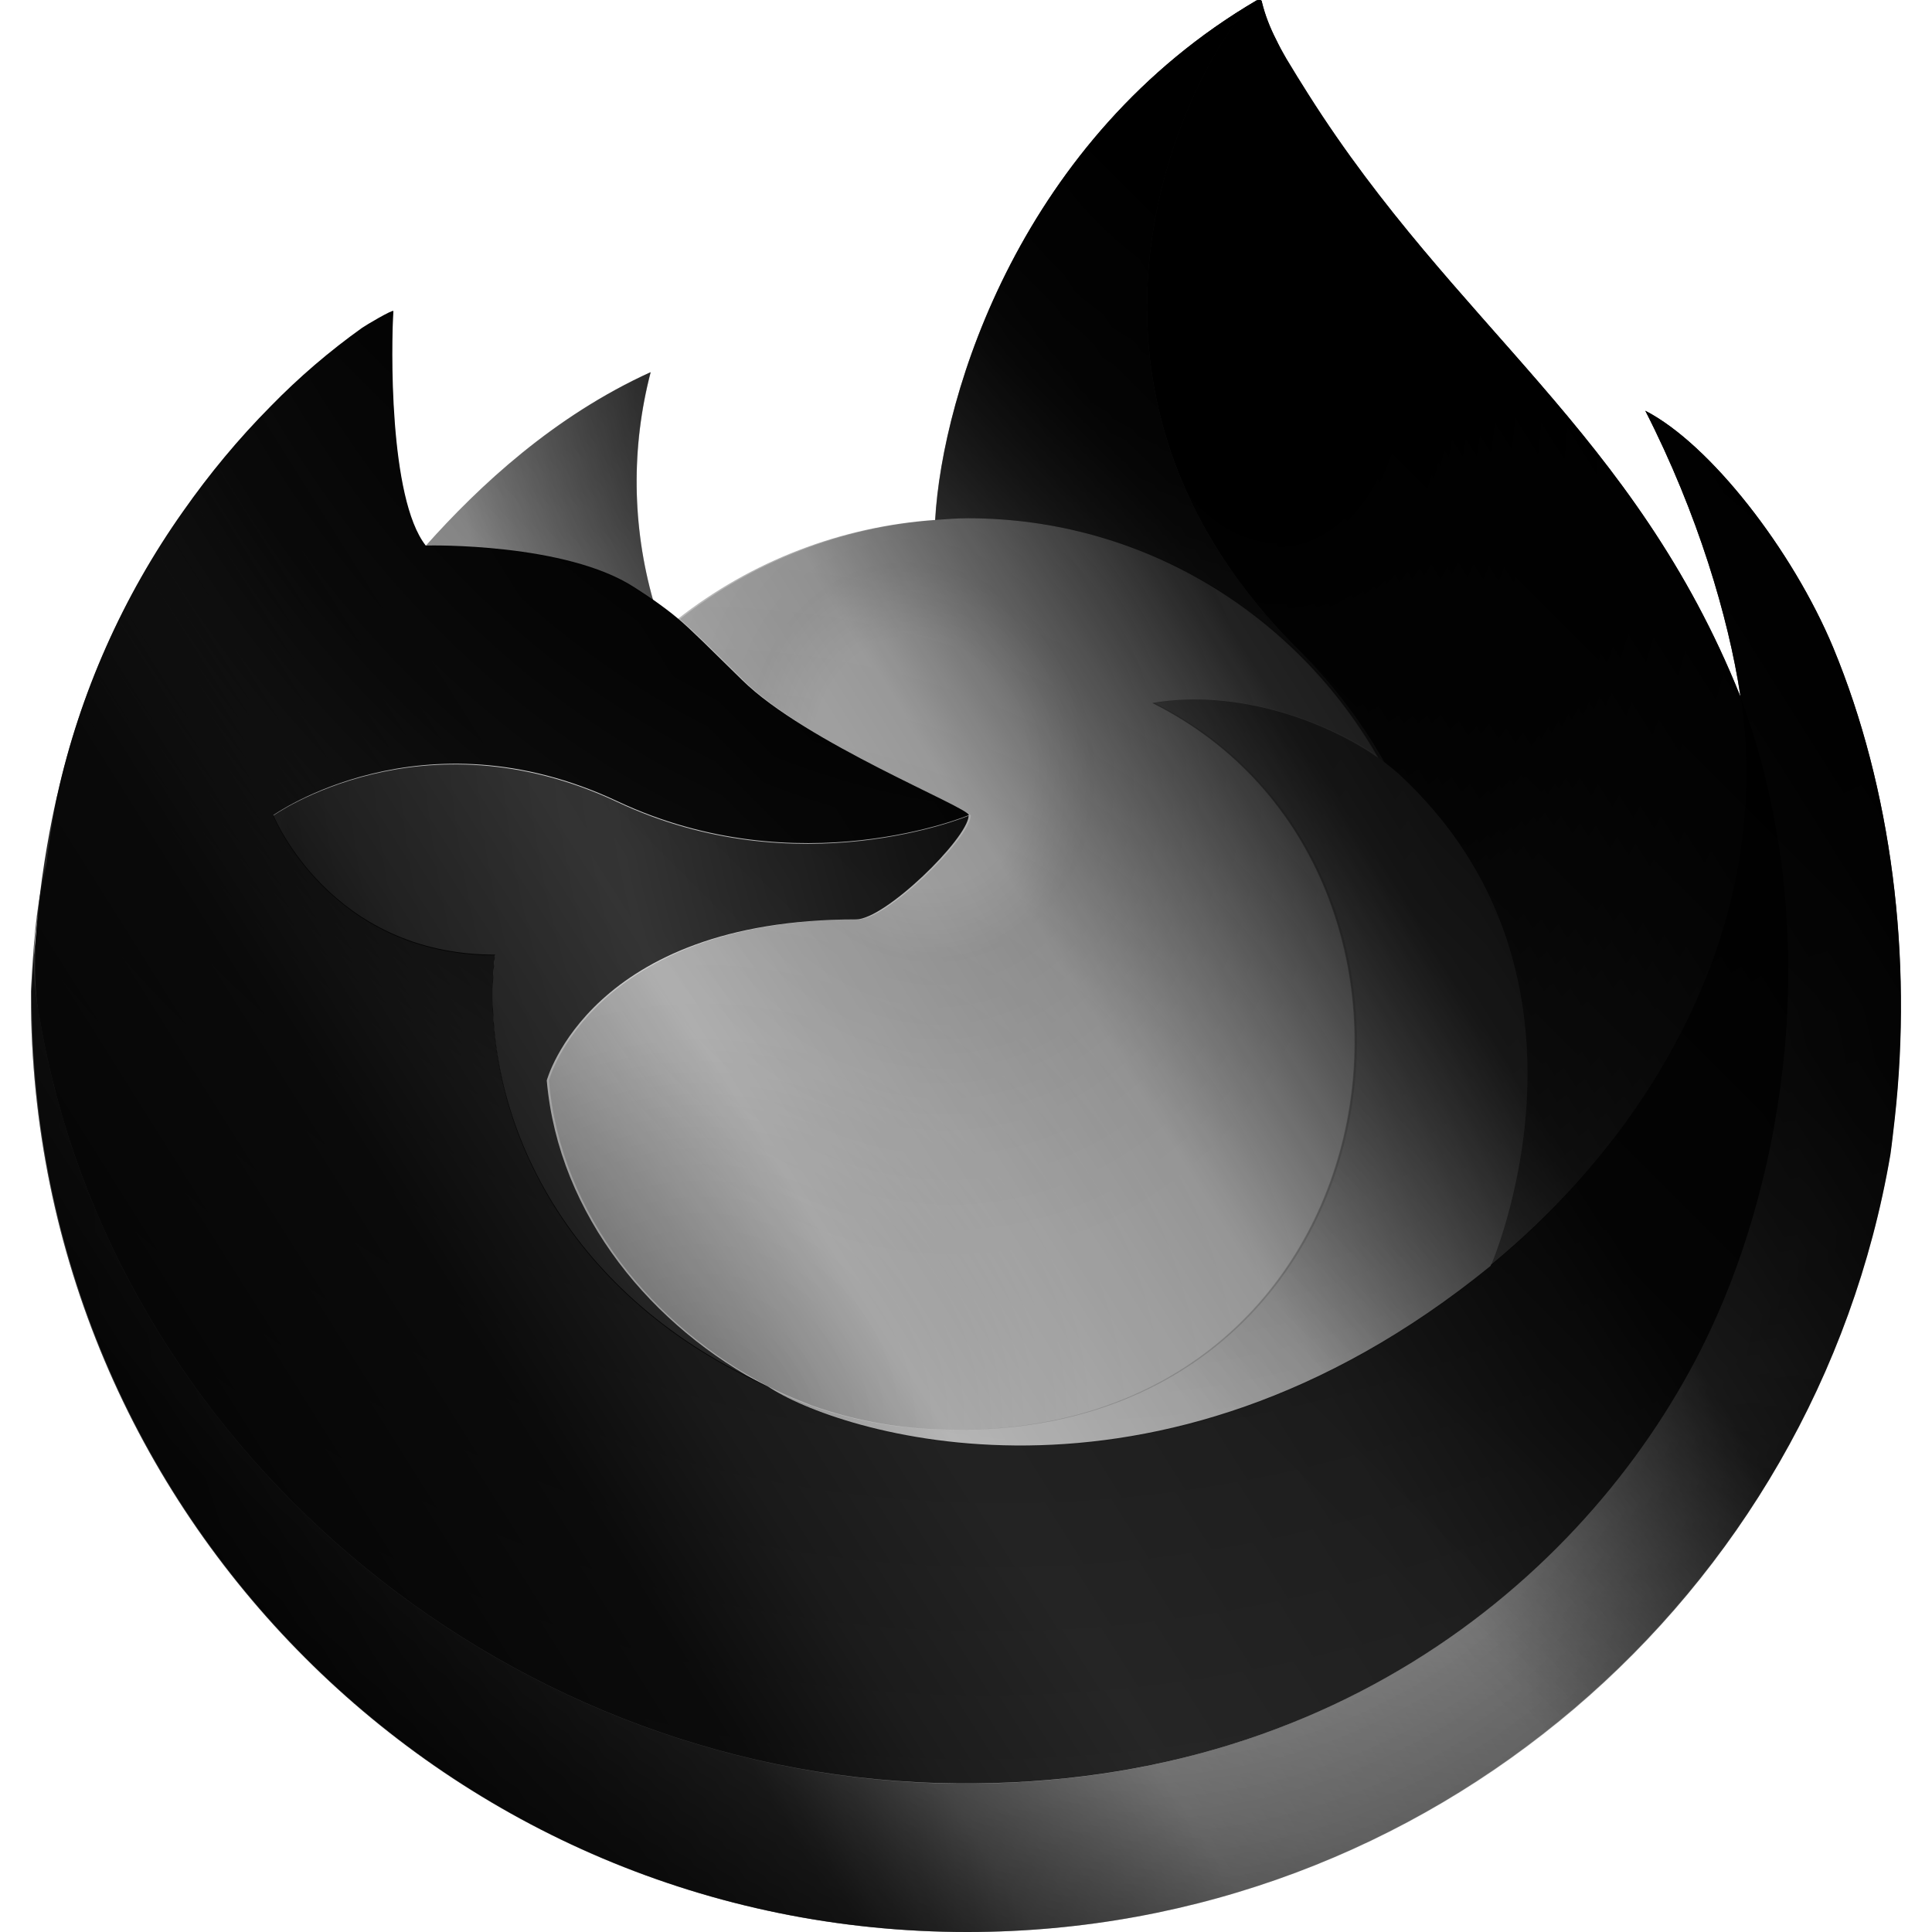
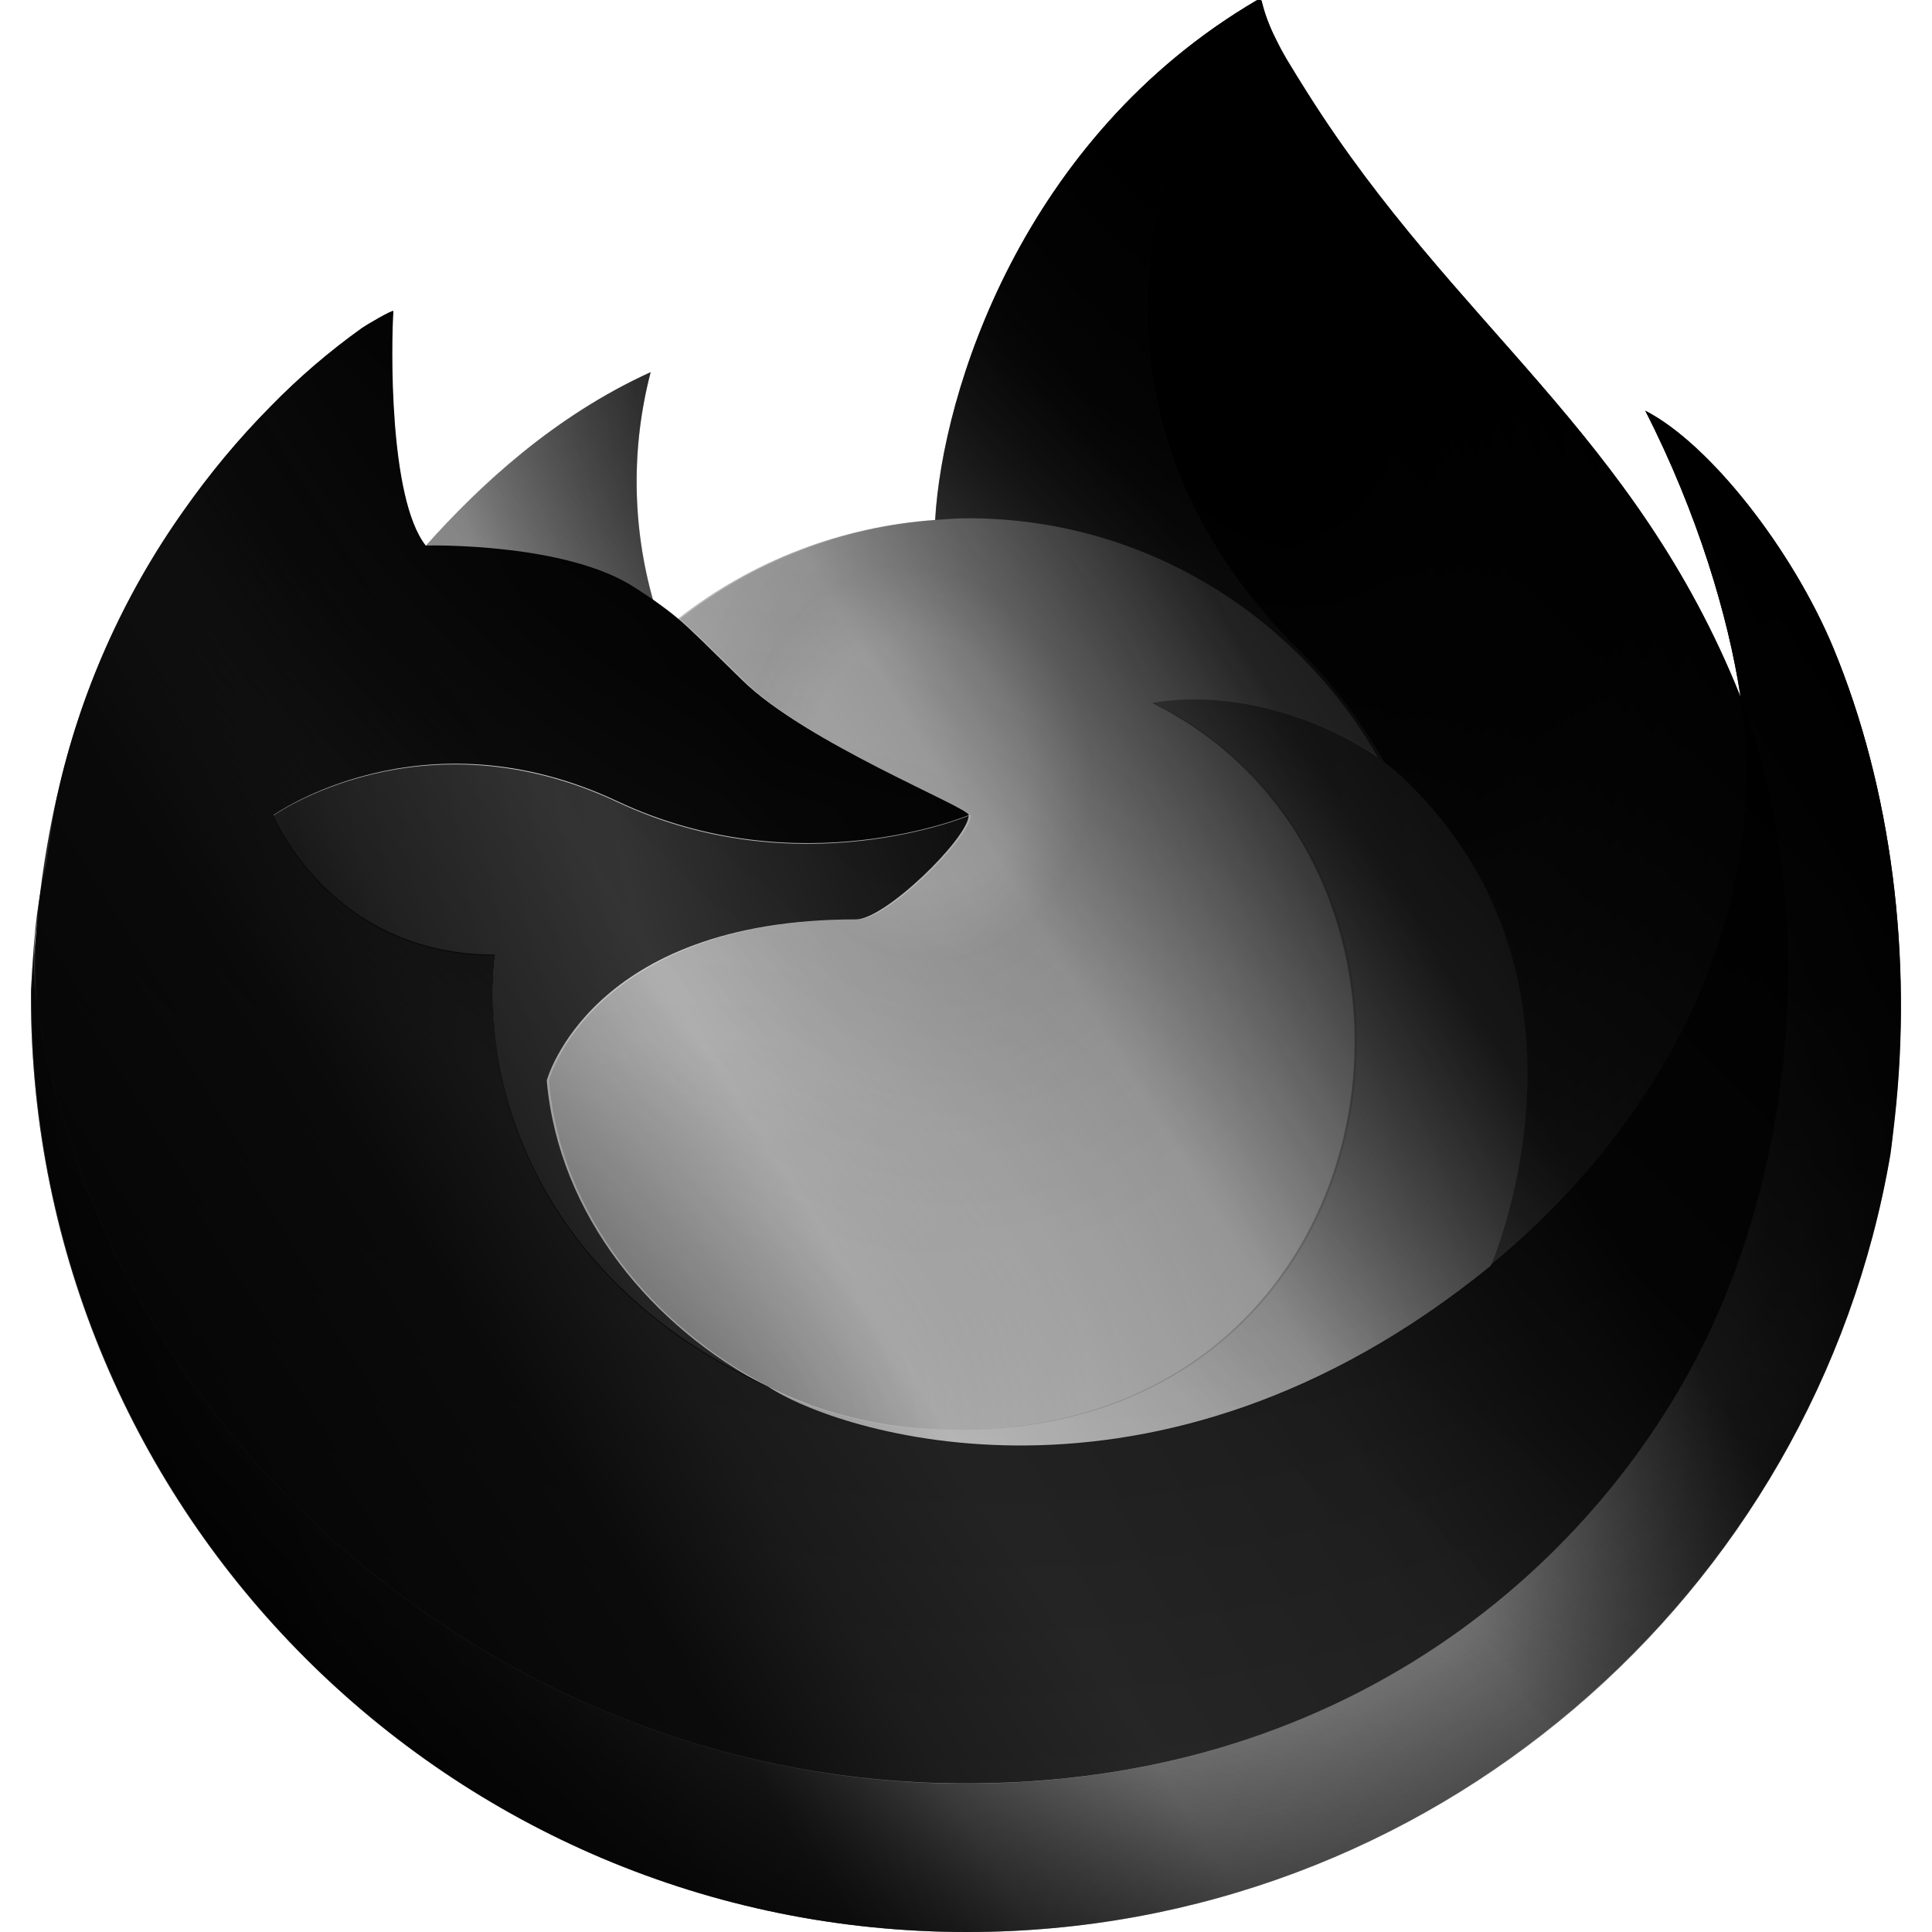
<svg xmlns="http://www.w3.org/2000/svg" viewBox="0 0 24 24">
  <g transform="scale(0.3)">
    <defs>
      <linearGradient id="a" x1="74.808" x2="7.74" y1="738.545" y2="780.792" gradientTransform="translate(0 -718)" gradientUnits="userSpaceOnUse">
        <stop offset="0" stop-color="currentColor" stop-opacity="1" />
        <stop offset=".13" stop-color="currentColor" stop-opacity=".95" />
        <stop offset=".29" stop-color="currentColor" stop-opacity=".85" />
        <stop offset=".46" stop-color="currentColor" stop-opacity=".32" />
        <stop offset=".64" stop-color="currentColor" stop-opacity=".18" />
        <stop offset=".74" stop-color="currentColor" stop-opacity=".4" />
        <stop offset=".82" stop-color="currentColor" stop-opacity=".75" />
        <stop offset="1" stop-color="currentColor" stop-opacity=".9" />
      </linearGradient>
      <radialGradient id="b" cx="-711.744" cy="-14.957" r="1.333" gradientTransform="matrix(-23.5301 55.8694 -59 -24.8486 -17564.713 39405.77)" gradientUnits="userSpaceOnUse">
        <stop offset="0" stop-color="currentColor" stop-opacity=".4" />
        <stop offset=".55" stop-color="currentColor" stop-opacity=".1" />
        <stop offset=".8" stop-color="currentColor" stop-opacity=".45" />
        <stop offset="1" stop-color="currentColor" stop-opacity=".85" />
      </radialGradient>
      <radialGradient id="c" cx="-705.934" cy="12.062" r="1.333" gradientTransform="translate(42793.129 -680.7689) scale(60.5531)" gradientUnits="userSpaceOnUse">
        <stop offset=".25" stop-color="currentColor" stop-opacity="0" />
-         <stop offset=".42" stop-color="currentColor" stop-opacity=".18" />
-         <stop offset=".73" stop-color="currentColor" stop-opacity=".55" />
-         <stop offset=".94" stop-color="currentColor" stop-opacity=".8" />
+         <stop offset=".42" stop-color="currentColor" stop-opacity=".5" />
+         <stop offset=".73" stop-color="currentColor" stop-opacity=".8" />
+         <stop offset=".94" stop-color="currentColor" stop-opacity=".92" />
      </radialGradient>
      <radialGradient id="d" cx="-701.254" cy="16.393" r="1.333" gradientTransform="translate(30752.75 -719.2598) scale(43.7736)" gradientUnits="userSpaceOnUse">
        <stop offset=".18" stop-color="currentColor" stop-opacity="1" />
        <stop offset=".33" stop-color="currentColor" stop-opacity=".85" />
        <stop offset=".37" stop-color="currentColor" stop-opacity=".8" />
        <stop offset=".41" stop-color="currentColor" stop-opacity=".7" />
        <stop offset=".48" stop-color="currentColor" stop-opacity=".55" />
        <stop offset=".56" stop-color="currentColor" stop-opacity=".42" />
        <stop offset=".63" stop-color="currentColor" stop-opacity=".35" />
        <stop offset=".69" stop-color="currentColor" stop-opacity=".3" />
        <stop offset=".74" stop-color="currentColor" stop-opacity=".28" />
      </radialGradient>
      <radialGradient id="e" cx="-692.835" cy="25.393" r="1.333" gradientTransform="translate(20022.398 -673.6136) scale(28.8575)" gradientUnits="userSpaceOnUse">
        <stop offset=".07" stop-color="currentColor" stop-opacity=".18" />
        <stop offset=".13" stop-color="currentColor" stop-opacity=".16" />
        <stop offset=".21" stop-color="currentColor" stop-opacity=".14" />
        <stop offset=".3" stop-color="currentColor" stop-opacity=".12" />
        <stop offset=".39" stop-color="currentColor" stop-opacity=".09" />
        <stop offset=".42" stop-color="currentColor" stop-opacity=".08" />
        <stop offset=".74" stop-color="currentColor" stop-opacity=".05" />
        <stop offset=".97" stop-color="currentColor" stop-opacity=".03" />
      </radialGradient>
      <radialGradient id="f" cx="-683.145" cy="48.979" r="1.333" gradientTransform="matrix(14.8399 -3.6717 4.3134 17.4334 9964.723 -3330.59)" gradientUnits="userSpaceOnUse">
        <stop offset=".22" stop-color="currentColor" stop-opacity=".08" />
        <stop offset=".34" stop-color="currentColor" stop-opacity=".14" />
        <stop offset=".44" stop-color="currentColor" stop-opacity=".13" />
        <stop offset=".57" stop-color="currentColor" stop-opacity=".11" />
        <stop offset=".64" stop-color="currentColor" stop-opacity=".1" />
        <stop offset=".86" stop-color="currentColor" stop-opacity=".08" />
      </radialGradient>
      <radialGradient id="g" cx="-682.791" cy="34.773" r="1.333" gradientTransform="translate(14209.358 -707.9966) scale(20.7439)" gradientUnits="userSpaceOnUse">
        <stop offset=".03" stop-color="currentColor" stop-opacity="1" />
        <stop offset=".62" stop-color="currentColor" stop-opacity=".8" />
        <stop offset=".72" stop-color="currentColor" stop-opacity=".65" />
        <stop offset=".93" stop-color="currentColor" stop-opacity=".4" />
        <stop offset="1" stop-color="currentColor" stop-opacity=".3" />
      </radialGradient>
      <radialGradient id="h" cx="-711.743" cy="-13.057" r="1.333" gradientTransform="matrix(-18.9321 82.9278 -65.0914 -14.8601 -14274.707 58808.965)" gradientUnits="userSpaceOnUse">
        <stop offset=".2" stop-color="currentColor" stop-opacity=".85" />
        <stop offset=".29" stop-color="currentColor" stop-opacity=".92" />
        <stop offset=".41" stop-color="currentColor" stop-opacity="1" />
        <stop offset=".54" stop-color="currentColor" stop-opacity=".95" />
        <stop offset=".64" stop-color="currentColor" stop-opacity=".85" />
        <stop offset=".94" stop-color="currentColor" stop-opacity=".8" />
      </radialGradient>
      <radialGradient id="i" cx="-705.744" cy="-15.307" r="1.333" gradientTransform="matrix(6.8048 64.4667 -42.375 4.4729 4206.154 45579.98)" gradientUnits="userSpaceOnUse">
        <stop offset=".09" stop-color="currentColor" stop-opacity="1" />
        <stop offset=".14" stop-color="currentColor" stop-opacity=".9" />
        <stop offset=".26" stop-color="currentColor" stop-opacity=".8" />
        <stop offset=".29" stop-color="currentColor" stop-opacity=".7" />
        <stop offset=".4" stop-color="currentColor" stop-opacity=".55" />
        <stop offset=".5" stop-color="currentColor" stop-opacity=".42" />
        <stop offset=".59" stop-color="currentColor" stop-opacity=".35" />
        <stop offset=".67" stop-color="currentColor" stop-opacity=".3" />
        <stop offset=".74" stop-color="currentColor" stop-opacity=".28" />
      </radialGradient>
      <radialGradient id="j" cx="-704.783" cy="13.103" r="1.333" gradientTransform="translate(38982.238 -700.314) scale(55.2472)" gradientUnits="userSpaceOnUse">
        <stop offset="0" stop-color="currentColor" stop-opacity=".25" />
        <stop offset=".12" stop-color="currentColor" stop-opacity=".22" />
        <stop offset=".25" stop-color="currentColor" stop-opacity=".18" />
        <stop offset=".34" stop-color="currentColor" stop-opacity=".18" />
        <stop offset=".78" stop-color="currentColor" stop-opacity=".05" />
      </radialGradient>
      <radialGradient id="k" cx="-705.819" cy="12.014" r="1.333" gradientTransform="translate(42655.824 -697.0847) scale(60.3433)" gradientUnits="userSpaceOnUse">
        <stop offset=".19" stop-color="currentColor" stop-opacity="1" />
        <stop offset=".49" stop-color="currentColor" stop-opacity=".75" />
        <stop offset=".66" stop-color="currentColor" stop-opacity=".8" />
        <stop offset=".7" stop-color="currentColor" stop-opacity=".65" />
        <stop offset=".79" stop-color="currentColor" stop-opacity=".5" />
        <stop offset=".91" stop-color="currentColor" stop-opacity=".3" />
      </radialGradient>
      <linearGradient id="l" x1="70.023" x2="15.276" y1="730.068" y2="784.815" gradientTransform="translate(0 -718)" gradientUnits="userSpaceOnUse">
        <stop offset="0" stop-color="currentColor" stop-opacity=".7" />
        <stop offset=".61" stop-color="currentColor" stop-opacity="0" />
      </linearGradient>
    </defs>
    <path fill="url(#a)" d="M75.91 26.82c-1.69-4.05-5.1-8.43-7.78-9.81 2.18 4.27 3.44 8.56 3.93 11.76v.06C67.68 17.91 60.24 13.51 54.17 3.92c-.31-.49-.61-.97-.92-1.49-.17-.29-.3-.55-.42-.8-.25-.49-.45-1-.58-1.53 0-.03-.01-.05-.02-.07-.02-.02-.04-.03-.06-.03-.02-.01-.05-.01-.07 0l-.02.01c-.01 0-.02.01-.03.01l.01-.02c-9.74 5.7-13.04 16.25-13.34 21.53-3.89.27-7.61 1.7-10.67 4.11-.32-.27-.66-.52-1-.76-.88-3.09-.92-6.36-.11-9.47-3.98 1.81-7.08 4.68-9.33 7.21h.01c-1.54-1.95-1.43-8.37-1.34-9.71-.02-.08-1.15.59-1.29.69-1.36.97-2.62 2.05-3.79 3.25-1.33 1.34-2.54 2.8-3.62 4.34-2.5 3.53-4.27 7.52-5.21 11.74-.02.08-.03.17-.05.26-.07.34-.34 2.05-.38 2.42v.08c-.34 1.76-.55 3.55-.63 5.35v.2C1.31 62.65 18.66 80 40.07 80c19.17 0 35.09-13.92 38.21-32.2.07-.49.12-.99.18-1.49.74-6.66-.13-13.65-2.55-19.49zM31.23 57.16c.18.09.35.18.54.26l.03.02c-.19-.09-.38-.19-.57-.28zm40.84-28.31v-.04.04z" />
    <path fill="url(#b)" d="M75.91 26.82c-1.69-4.05-5.1-8.43-7.78-9.81 2.18 4.27 3.44 8.56 3.93 11.76v.08c3.66 9.91 1.66 20-1.21 26.16-4.44 9.53-15.2 19.3-32.02 18.83-18.18-.52-34.2-14.01-37.19-31.69-.55-2.79 0-4.2.27-6.46-.33 1.74-.46 2.25-.63 5.35v.2C1.28 62.65 18.63 80 40.04 80c19.17 0 35.09-13.92 38.21-32.2.07-.5.12-.99.18-1.49.77-6.66-.1-13.65-2.52-19.49z" />
    <path fill="url(#c)" d="M75.91 26.82c-1.69-4.05-5.1-8.43-7.78-9.81 2.18 4.27 3.44 8.56 3.93 11.76v.08c3.66 9.91 1.66 20-1.21 26.16-4.44 9.53-15.2 19.3-32.02 18.83-18.18-.52-34.2-14.01-37.19-31.69-.55-2.79 0-4.2.27-6.46-.33 1.74-.46 2.25-.63 5.35v.2C1.28 62.65 18.63 80 40.04 80c19.17 0 35.09-13.92 38.21-32.2.07-.5.12-.99.18-1.49.77-6.66-.1-13.65-2.52-19.49z" />
    <path fill="url(#d)" d="m57.08 31.38.24.18c-.97-1.73-2.18-3.31-3.6-4.7C41.67 14.81 50.56.73 52.06.02l.01-.02c-9.74 5.7-13.04 16.25-13.34 21.53.45-.03.9-.07 1.36-.07 7.27 0 13.6 3.99 16.99 9.92z" />
    <path fill="url(#e)" d="M40.2 33.78c-.06.96-3.47 4.29-4.66 4.29-11.02 0-12.81 6.67-12.81 6.67.49 5.62 4.4 10.24 9.13 12.69.22.11.43.21.65.31.38.17.76.32 1.14.47 1.62.57 3.32.9 5.04.97 19.32.91 23.06-23.1 9.12-30.07 3.57-.62 7.28.82 9.35 2.27-3.39-5.92-9.72-9.92-16.98-9.92-.46 0-.92.04-1.36.07-3.89.27-7.61 1.7-10.67 4.11.59.5 1.26 1.17 2.66 2.55 2.62 2.59 9.37 5.27 9.39 5.59z" />
    <path fill="url(#f)" d="M40.2 33.78c-.06.96-3.47 4.29-4.66 4.29-11.02 0-12.81 6.67-12.81 6.67.49 5.62 4.4 10.24 9.13 12.69.22.11.43.21.65.31.38.17.76.32 1.14.47 1.62.57 3.32.9 5.04.97 19.32.91 23.06-23.1 9.12-30.07 3.57-.62 7.28.82 9.35 2.27-3.39-5.92-9.72-9.92-16.98-9.92-.46 0-.92.04-1.36.07-3.89.27-7.61 1.7-10.67 4.11.59.5 1.26 1.17 2.66 2.55 2.62 2.59 9.37 5.27 9.39 5.59z" />
    <path fill="url(#g)" d="M26.25 24.35c.31.2.57.37.8.53-.88-3.09-.92-6.36-.11-9.47-3.98 1.81-7.08 4.68-9.33 7.21.19 0 5.82-.11 8.64 1.73z" />
    <path fill="url(#h)" d="M1.64 42.15c2.99 17.67 19.01 31.17 37.2 31.68 16.83.48 27.59-9.29 32.02-18.83 2.87-6.16 4.86-16.24 1.21-26.16v-.08.06c1.37 8.98-3.19 17.67-10.33 23.55l-.02.05C47.81 63.75 34.5 59.25 31.8 57.41c-.18-.09-.37-.18-.56-.28-8.11-3.88-11.46-11.27-10.74-17.6-6.85 0-9.18-5.78-9.18-5.78s6.15-4.38 14.25-.57c7.51 3.53 14.55.57 14.55.57-.01-.32-6.76-3-9.39-5.59-1.41-1.38-2.07-2.05-2.66-2.55-.32-.27-.66-.52-1-.76-.23-.16-.49-.33-.8-.53-2.83-1.84-8.45-1.74-8.63-1.73h-.01c-1.54-1.95-1.43-8.37-1.34-9.71-.02-.08-1.15.59-1.29.69-1.36.97-2.62 2.05-3.79 3.25-1.33 1.34-2.54 2.8-3.62 4.34-2.5 3.53-4.27 7.52-5.21 11.74-.05.11-1.42 6.13-.74 9.25z" />
    <path fill="url(#i)" d="M53.72 26.86c1.41 1.39 2.62 2.97 3.6 4.7.21.16.41.32.58.47 8.79 8.1 4.18 19.55 3.84 20.37 7.14-5.89 11.71-14.58 10.33-23.55-4.38-10.94-11.81-15.34-17.88-24.93-.31-.49-.61-.97-.92-1.49-.17-.29-.31-.55-.43-.8-.25-.49-.45-1-.58-1.53 0-.03-.01-.05-.02-.07-.02-.02-.04-.03-.06-.03-.02-.01-.05-.01-.07 0l-.02.01c-.01 0-.02.01-.03.01-1.5.71-10.39 14.79 1.66 26.84z" />
    <path fill="url(#j)" d="M57.9 32.03c-.17-.15-.37-.31-.58-.47l-.24-.18c-2.07-1.45-5.77-2.89-9.35-2.27 13.94 6.97 10.2 30.97-9.12 30.07-1.72-.07-3.42-.4-5.04-.97-.38-.14-.76-.3-1.14-.47-.22-.1-.44-.2-.65-.31l.03.02c2.7 1.84 16.01 6.33 29.92-4.99l.02-.05c.33-.83 4.93-12.28-3.85-20.38z" />
    <path fill="url(#k)" d="M22.64 44.74s1.79-6.67 12.81-6.67c1.19 0 4.6-3.32 4.66-4.29 0 0-7.05 2.96-14.55-.57-8.1-3.81-14.25.57-14.25.57s2.34 5.78 9.18 5.78c-.72 6.34 2.63 13.72 10.74 17.6.18.09.35.18.54.26-4.73-2.44-8.64-7.07-9.13-12.68z" />
    <path fill="url(#l)" d="M75.91 26.82c-1.69-4.05-5.1-8.43-7.78-9.81 2.18 4.27 3.44 8.56 3.93 11.76v.06C67.68 17.91 60.24 13.51 54.17 3.92c-.31-.49-.61-.97-.92-1.49-.17-.29-.3-.55-.42-.8-.25-.49-.45-1-.58-1.53 0-.03-.01-.05-.02-.07-.02-.02-.04-.03-.06-.03-.02-.01-.05-.01-.07 0l-.02.01c-.01 0-.02.01-.03.01l.01-.02c-9.74 5.7-13.04 16.25-13.34 21.53.45-.03.9-.07 1.36-.07 7.27 0 13.6 4 16.98 9.92-2.07-1.45-5.77-2.89-9.35-2.27 13.94 6.97 10.2 30.97-9.12 30.07-1.72-.07-3.42-.4-5.04-.97-.38-.14-.76-.3-1.14-.47-.22-.1-.44-.2-.65-.31l.03.02c-.18-.09-.37-.18-.56-.28.18.09.35.18.54.26-4.73-2.45-8.65-7.07-9.13-12.68 0 0 1.79-6.67 12.81-6.67 1.19 0 4.6-3.32 4.66-4.29-.01-.32-6.76-3-9.39-5.59-1.41-1.38-2.07-2.05-2.66-2.55-.32-.27-.66-.52-1-.76-.88-3.09-.92-6.36-.11-9.47-3.98 1.81-7.08 4.68-9.33 7.21-1.54-1.95-1.43-8.37-1.34-9.71-.02-.08-1.15.59-1.29.69-1.36.97-2.62 2.05-3.79 3.25-1.33 1.34-2.54 2.8-3.62 4.34-2.5 3.53-4.27 7.52-5.21 11.74-.02.08-.03.17-.05.26-.07.34-.4 2.07-.45 2.44-.3 1.79-.49 3.6-.57 5.41v.2c0 21.41 17.35 38.76 38.76 38.76 19.17 0 35.09-13.92 38.21-32.2.07-.49.12-.99.18-1.49.75-6.67-.12-13.66-2.54-19.5zm-3.84 1.99v.04-.04z" />
  </g>
</svg>
